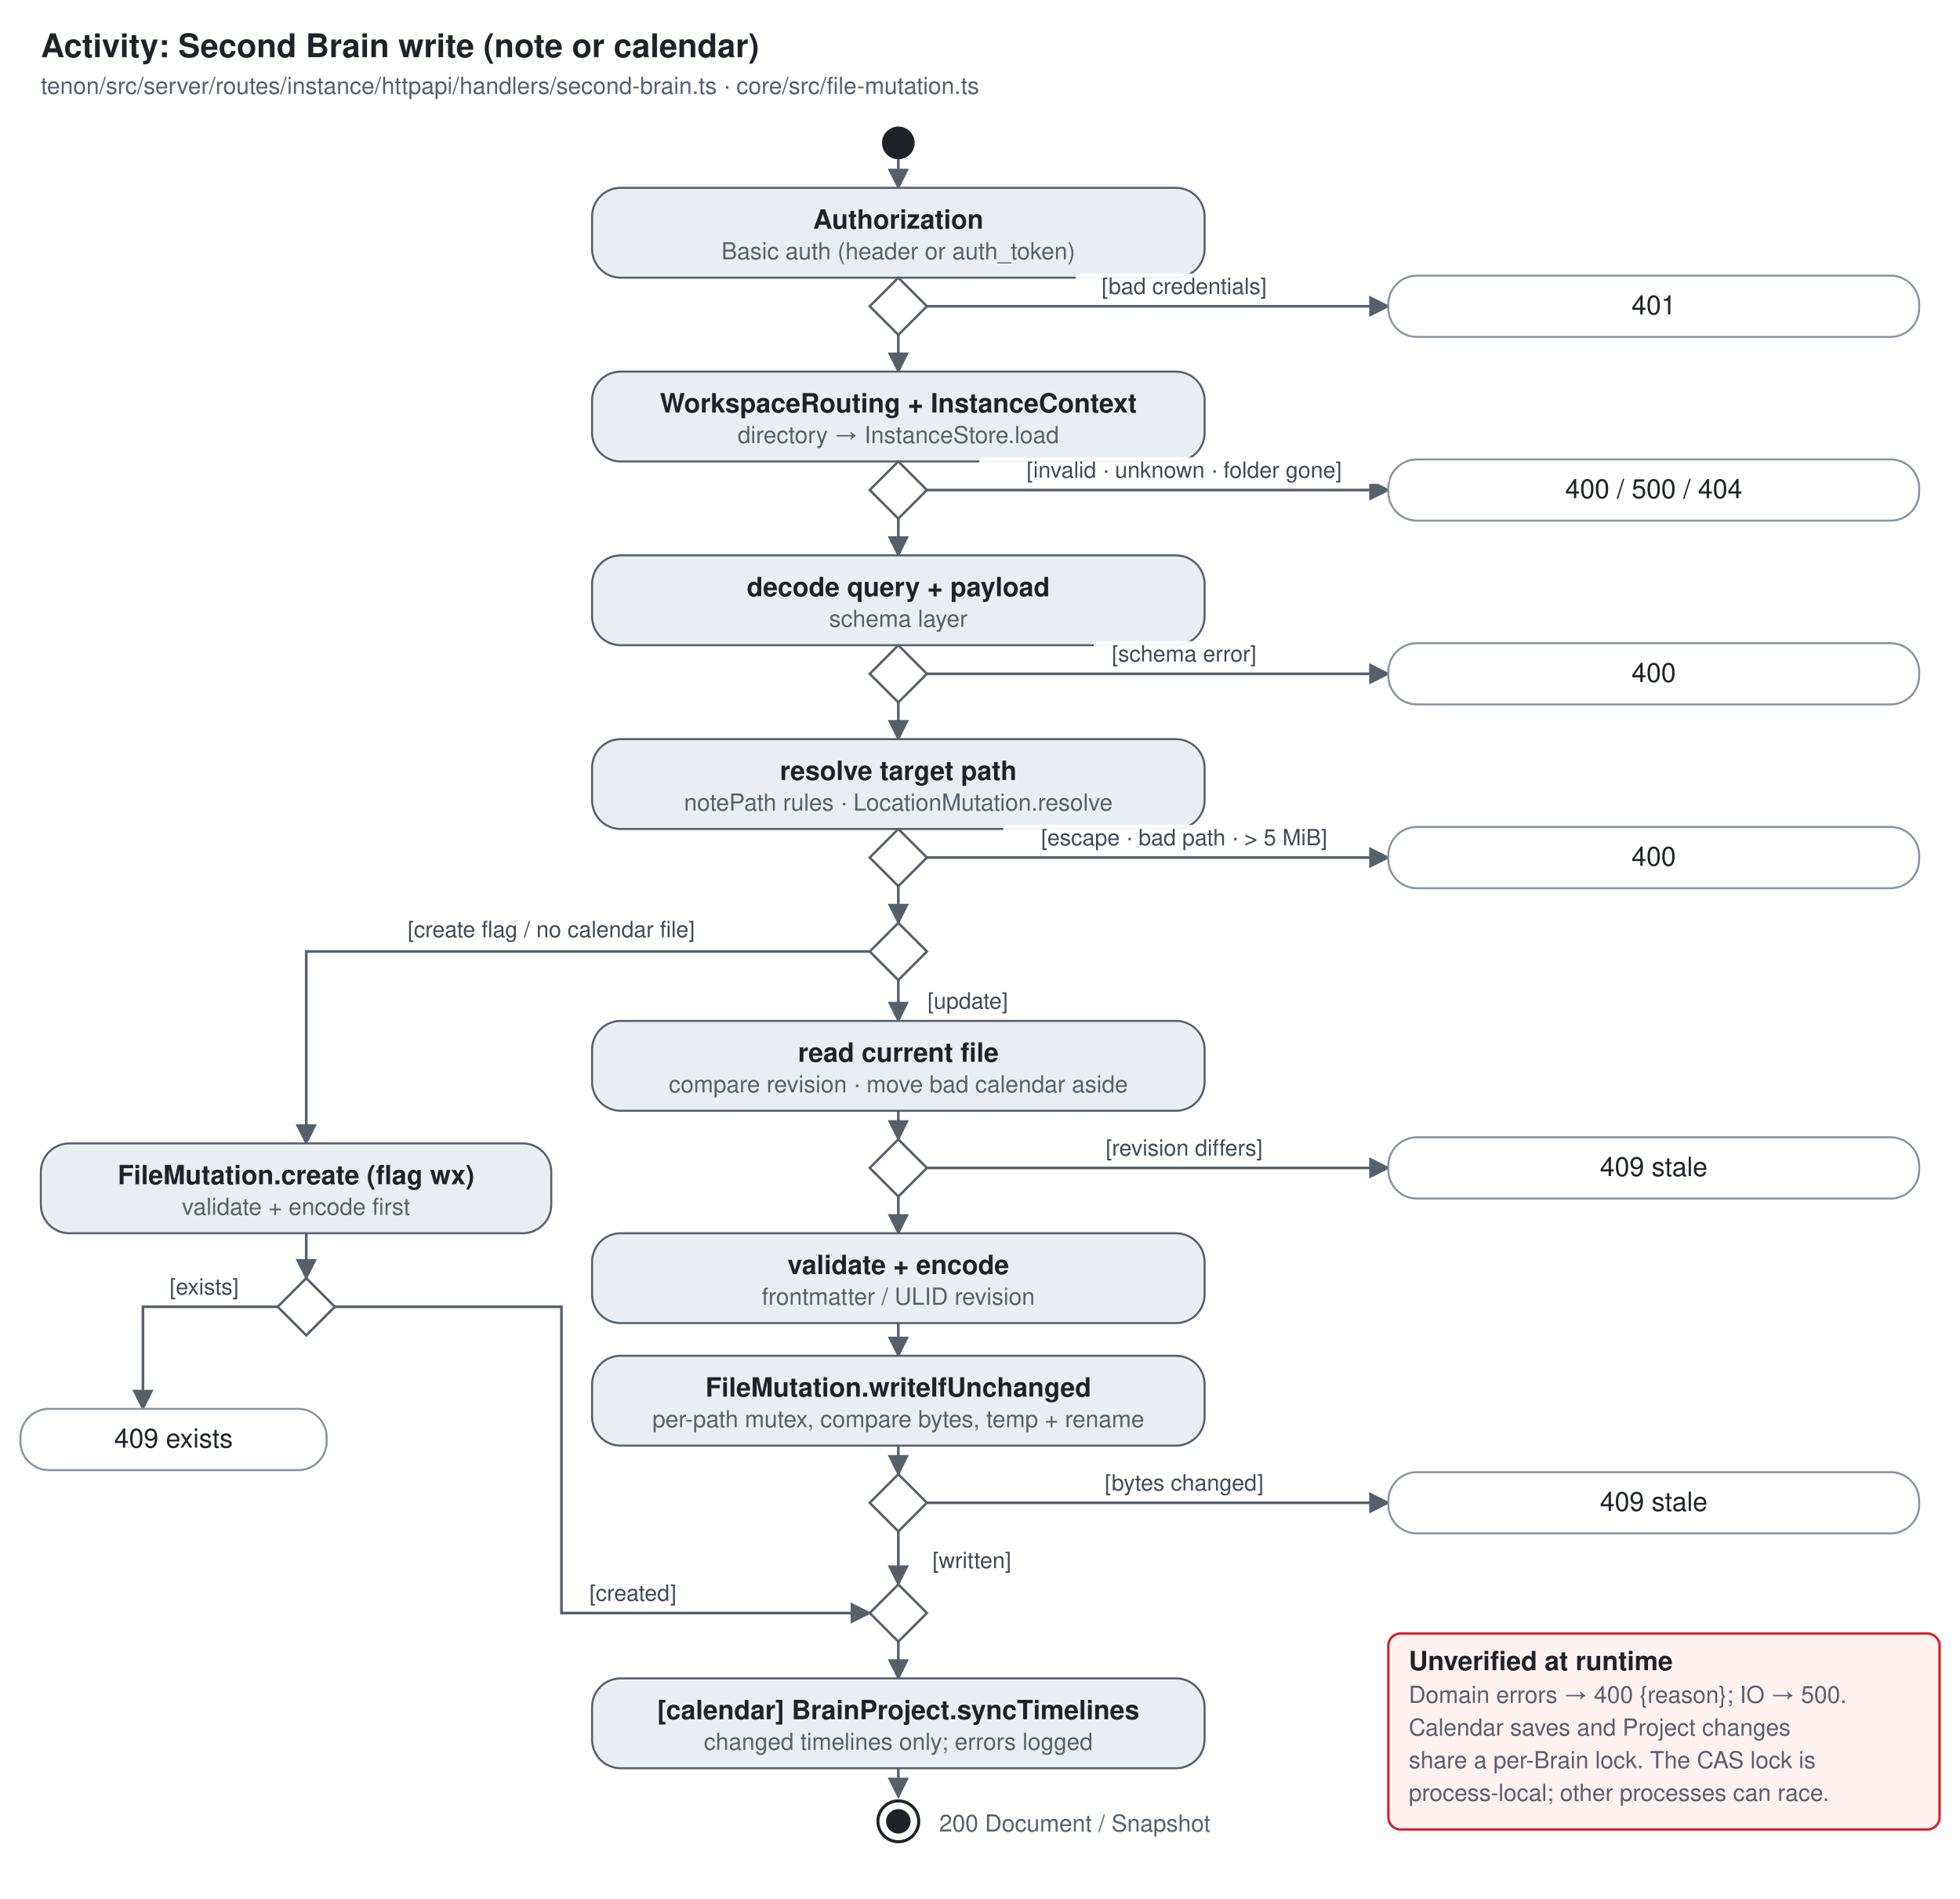
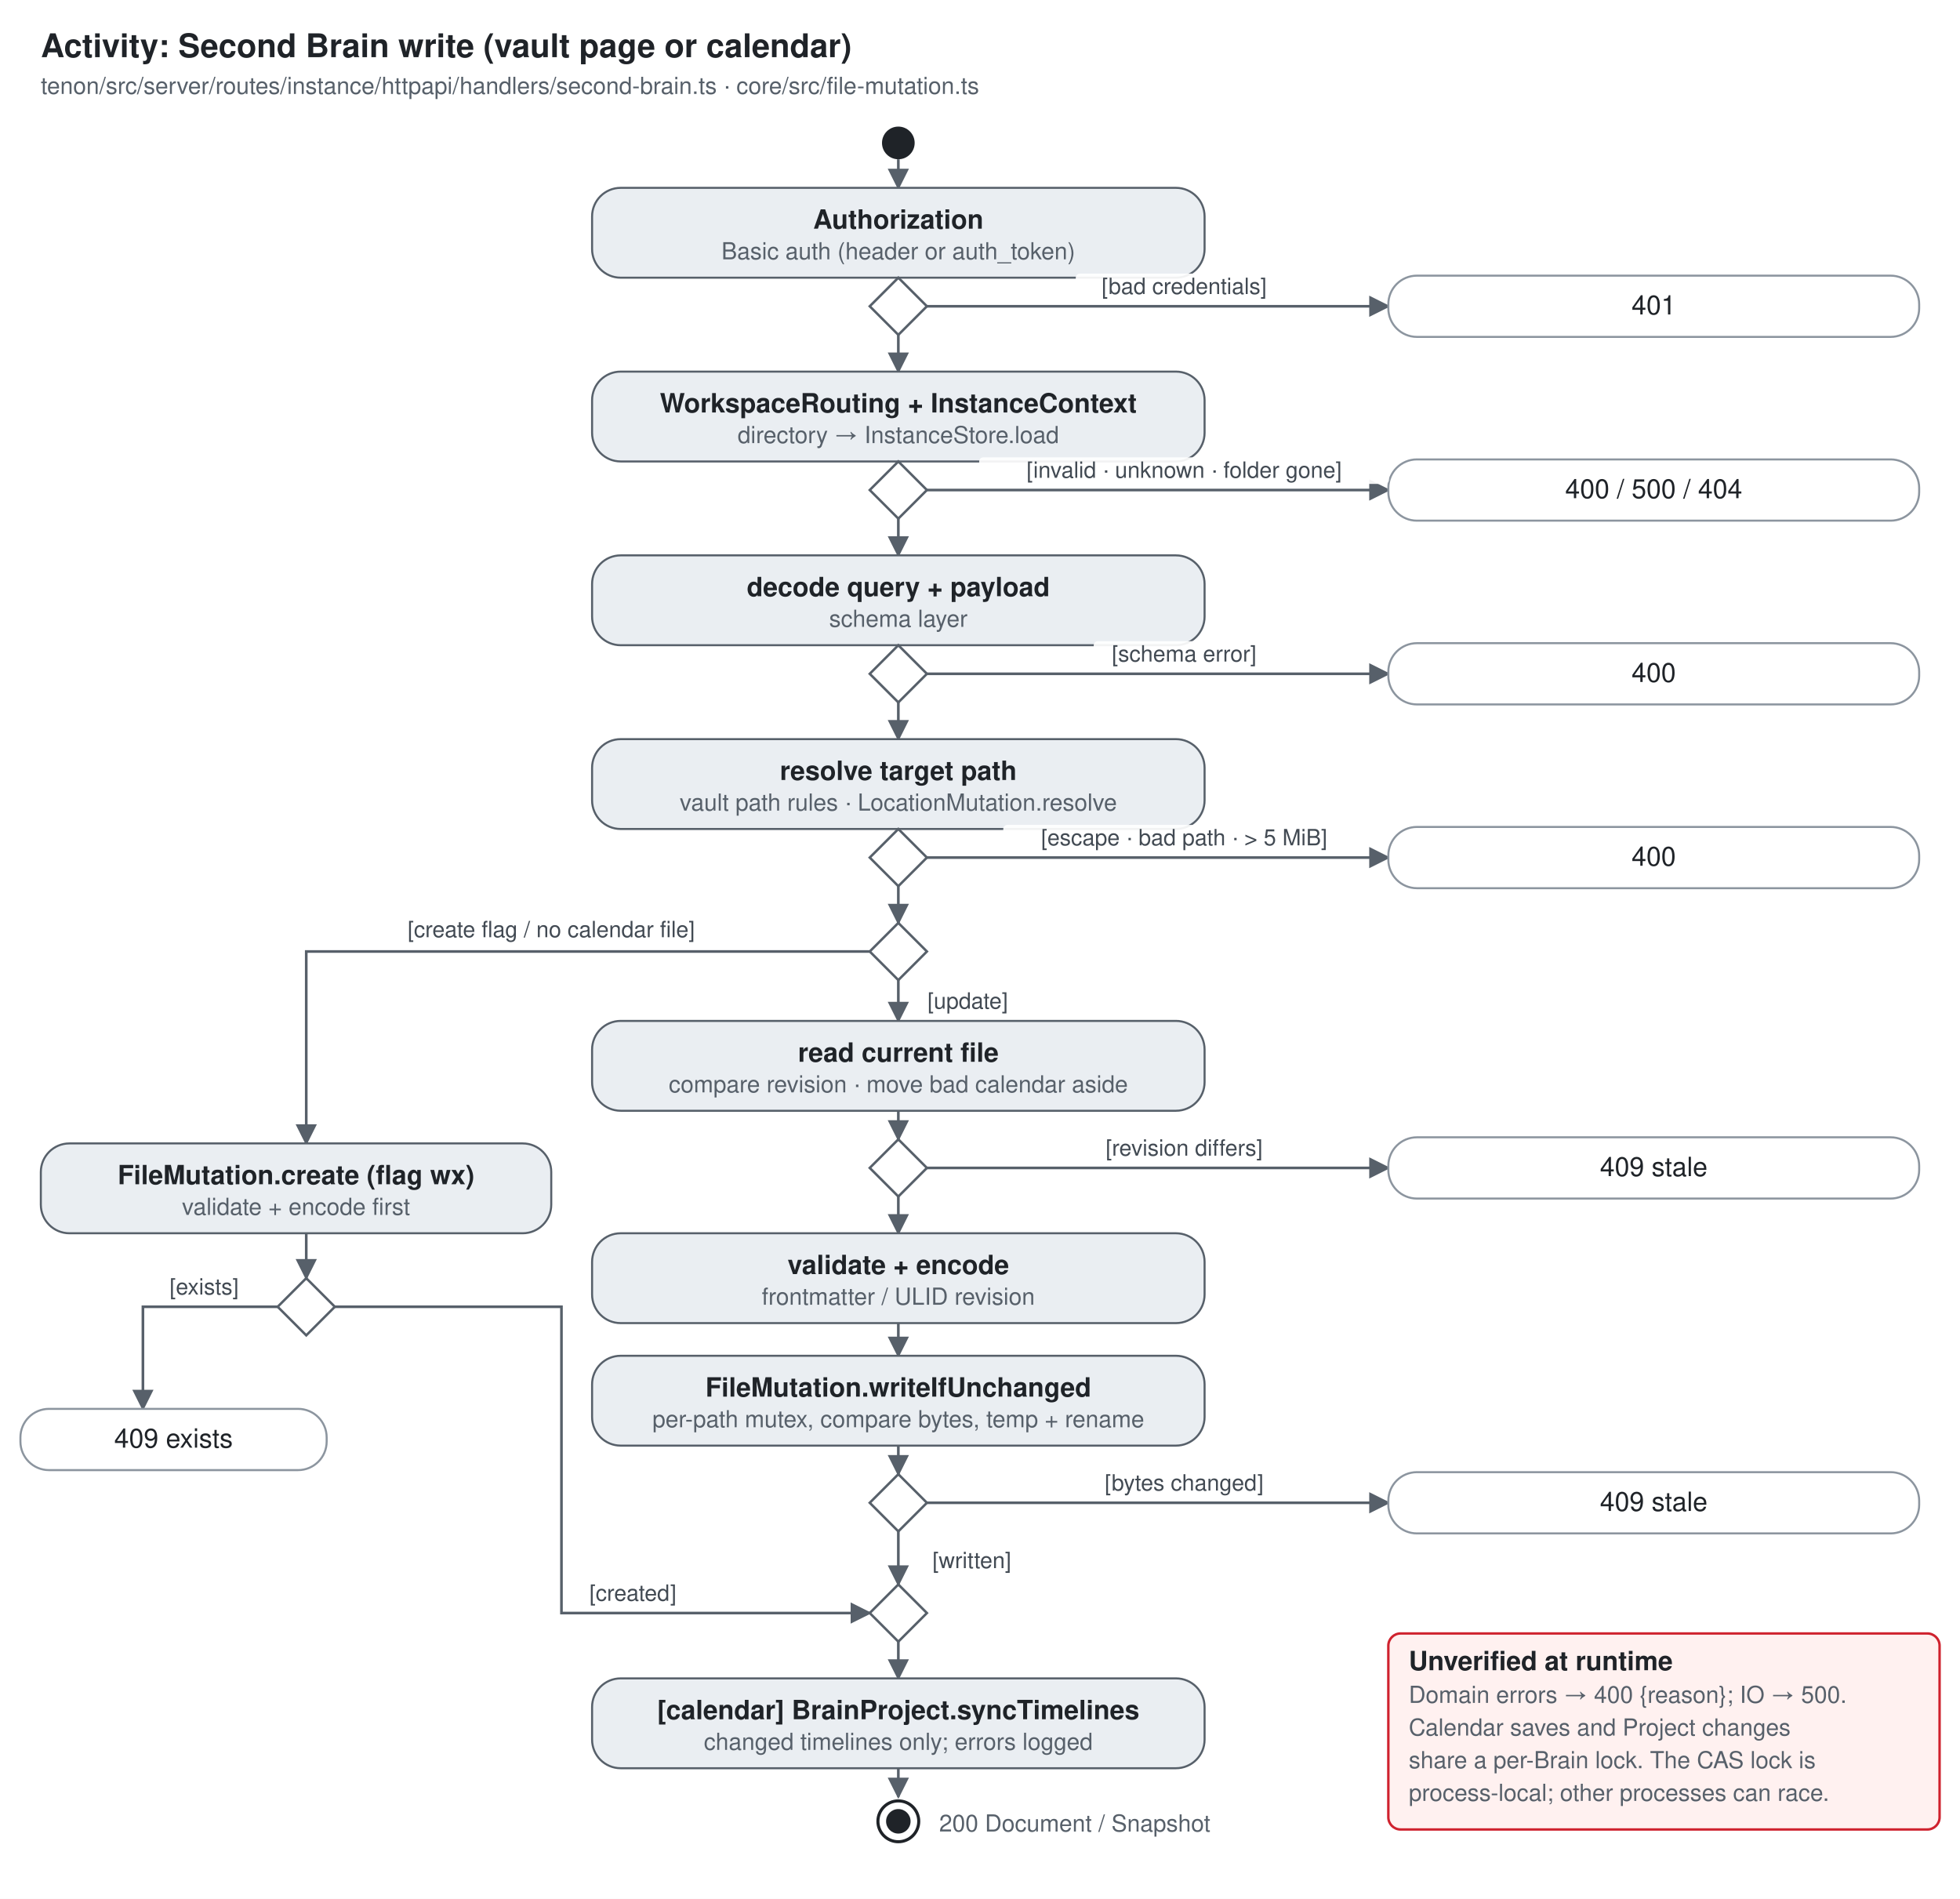
<svg xmlns="http://www.w3.org/2000/svg" viewBox="0 0 960 930" width="960" height="930" role="img" aria-labelledby="title desc">
  <style>
  .bg{fill:#ffffff}
  text{font-family:ui-sans-serif,system-ui,-apple-system,"Segoe UI",Helvetica,Arial,sans-serif;font-size:13px;fill:#1f2328}
  .t{font-weight:600}
  .s{font-size:11.5px;fill:#57606a}
  .h{font-size:16px;font-weight:600}
  .lbl{font-size:11px;fill:#424a53}
  .lblbg{fill:#ffffff;opacity:.92}
  .box{fill:#f6f8fa;stroke:#57606a;stroke-width:1.2}
  .sub{fill:#ffffff;stroke:#8c959f;stroke-width:1}
  .store{fill:#fff8e5;stroke:#9a6700;stroke-width:1.2}
  .ext{fill:#ddf4ff;stroke:#0969da;stroke-width:1.2}
  .proc{fill:#fbefff;stroke:#8250df;stroke-width:1.2}
  .zone{fill:none;stroke:#8c959f;stroke-width:1.2;stroke-dasharray:7 5}
  .zonet{font-size:12px;font-weight:600;fill:#57606a}
  .gapz{fill:#fff1f0;stroke:#cf222e;stroke-width:1.2}
  .e{fill:none;stroke:#57606a;stroke-width:1.3}
  .d{stroke-dasharray:5 4}
  .r{stroke:#cf222e}
  .sens{stroke:#bc4c00;stroke-width:2}
  .ah{fill:#57606a}
  .ahr{fill:#cf222e}
  .ahs{fill:#bc4c00}
  .life{stroke:#8c959f;stroke-width:1;stroke-dasharray:4 4}
  .act{fill:#eaeef2;stroke:#57606a;stroke-width:1}
  .frag{fill:none;stroke:#8c959f;stroke-width:1}
  .fragt{fill:#eaeef2;stroke:#8c959f;stroke-width:1}
  .dot{fill:#1f2328}
  .ring{fill:none;stroke:#1f2328;stroke-width:1.5}
  .dia{fill:#ffffff;stroke:#57606a;stroke-width:1.2}
  .bar{fill:#1f2328}
  @media (prefers-color-scheme: dark){
    .bg{fill:#0d1117}
    text{fill:#e6edf3}
    .s{fill:#9198a1} .lbl{fill:#c9d1d9} .lblbg{fill:#0d1117}
    .box{fill:#161b22;stroke:#8b949e} .sub{fill:#0d1117;stroke:#6e7681}
    .store{fill:#2b2111;stroke:#d29922} .ext{fill:#0c2d4a;stroke:#4493f8}
    .proc{fill:#271a3d;stroke:#ab7df8}
    .zone{stroke:#6e7681} .zonet{fill:#9198a1}
    .gapz{fill:#3a1517;stroke:#f85149}
    .e{stroke:#9198a1} .r{stroke:#f85149} .sens{stroke:#f0883e}
    .ah{fill:#9198a1} .ahr{fill:#f85149} .ahs{fill:#f0883e}
    .life{stroke:#6e7681} .act{fill:#21262d;stroke:#8b949e}
    .frag{stroke:#6e7681} .fragt{fill:#21262d;stroke:#6e7681}
    .dot{fill:#e6edf3} .ring{stroke:#e6edf3} .dia{fill:#0d1117;stroke:#8b949e} .bar{fill:#e6edf3}
  }
</style>
  <defs>
    <marker id="a" viewBox="0 0 10 10" refX="9" refY="5" markerWidth="8" markerHeight="8" orient="auto-start-reverse">
      <path class="ah" d="M0,0 L10,5 L0,10 z" />
    </marker>
    <marker id="ar" viewBox="0 0 10 10" refX="9" refY="5" markerWidth="8" markerHeight="8" orient="auto-start-reverse">
      <path class="ahr" d="M0,0 L10,5 L0,10 z" />
    </marker>
    <marker id="as" viewBox="0 0 10 10" refX="9" refY="5" markerWidth="8" markerHeight="8" orient="auto-start-reverse">
      <path class="ahs" d="M0,0 L10,5 L0,10 z" />
    </marker>
    <marker id="o" viewBox="0 0 10 10" refX="9" refY="5" markerWidth="9" markerHeight="9" orient="auto-start-reverse">
      <path class="e" d="M0,0 L10,5 L0,10" />
    </marker>
    <marker id="dm" viewBox="0 0 12 12" refX="1" refY="6" markerWidth="11" markerHeight="11" orient="auto-start-reverse">
      <path class="bar" d="M1,6 L6,1 L11,6 L6,11 z" />
    </marker>
  </defs>
  <rect class="bg" x="0" y="0" width="960" height="930" />
-   <text x="20" y="28" text-anchor="start" class="h">Activity: Second Brain write (note or calendar)</text>
+   <text x="20" y="28" text-anchor="start" class="h">Activity: Second Brain write (vault page or calendar)</text>
  <text x="20" y="46" text-anchor="start" class="s">tenon/src/server/routes/instance/httpapi/handlers/second-brain.ts · core/src/file-mutation.ts</text>
  <circle class="dot" cx="440" cy="70" r="8" />
  <path class="e " d="M440,78 L440,92" marker-end="url(#a)" />
  <rect class="act" x="290" y="92" width="300" height="44" rx="14" />
  <text x="440.0" y="112.0" text-anchor="middle" class="t">Authorization</text>
  <text x="440.0" y="127.0" text-anchor="middle" class="s">Basic auth (header or auth_token)</text>
  <path class="e " d="M440,136 L440,136.01" />
  <path class="dia" d="M440,136 L454,150 L440,164 L426,150 z" />
  <path class="e " d="M454,150 L680,150" marker-end="url(#a)" />
  <rect class="sub" x="680" y="135" width="260" height="30" rx="14" />
  <text x="810.0" y="154.0" text-anchor="middle">401</text>
  <path class="e " d="M440,164 L440,182" marker-end="url(#a)" />
  <rect class="act" x="290" y="182" width="300" height="44" rx="14" />
  <text x="440.0" y="202.0" text-anchor="middle" class="t">WorkspaceRouting + InstanceContext</text>
  <text x="440.0" y="217.0" text-anchor="middle" class="s">directory → InstanceStore.load</text>
  <path class="e " d="M440,226 L440,226.01" />
  <path class="dia" d="M440,226 L454,240 L440,254 L426,240 z" />
  <path class="e " d="M454,240 L680,240" marker-end="url(#a)" />
  <rect class="sub" x="680" y="225" width="260" height="30" rx="14" />
  <text x="810.0" y="244.0" text-anchor="middle">400 / 500 / 404</text>
  <path class="e " d="M440,254 L440,272" marker-end="url(#a)" />
  <rect class="act" x="290" y="272" width="300" height="44" rx="14" />
  <text x="440.0" y="292.0" text-anchor="middle" class="t">decode query + payload</text>
  <text x="440.0" y="307.0" text-anchor="middle" class="s">schema layer</text>
  <path class="e " d="M440,316 L440,316.01" />
  <path class="dia" d="M440,316 L454,330 L440,344 L426,330 z" />
  <path class="e " d="M454,330 L680,330" marker-end="url(#a)" />
  <rect class="sub" x="680" y="315" width="260" height="30" rx="14" />
  <text x="810.0" y="334.0" text-anchor="middle">400</text>
  <path class="e " d="M440,344 L440,362" marker-end="url(#a)" />
  <rect class="act" x="290" y="362" width="300" height="44" rx="14" />
  <text x="440.0" y="382.0" text-anchor="middle" class="t">resolve target path</text>
-   <text x="440.0" y="397.0" text-anchor="middle" class="s">notePath rules · LocationMutation.resolve</text>
+   <text x="440.0" y="397.0" text-anchor="middle" class="s">vault path rules · LocationMutation.resolve</text>
  <path class="e " d="M440,406 L440,406.01" />
  <path class="dia" d="M440,406 L454,420 L440,434 L426,420 z" />
  <path class="e " d="M454,420 L680,420" marker-end="url(#a)" />
  <rect class="sub" x="680" y="405" width="260" height="30" rx="14" />
  <text x="810.0" y="424.0" text-anchor="middle">400</text>
  <path class="e " d="M440,434 L440,452" marker-end="url(#a)" />
  <path class="dia" d="M440,452 L454,466 L440,480 L426,466 z" />
  <path class="e " d="M440,480 L440,500" marker-end="url(#a)" />
  <rect class="act" x="290" y="500" width="300" height="44" rx="14" />
  <text x="440.0" y="520.0" text-anchor="middle" class="t">read current file</text>
  <text x="440.0" y="535.0" text-anchor="middle" class="s">compare revision · move bad calendar aside</text>
  <path class="dia" d="M440,558 L454,572 L440,586 L426,572 z" />
  <path class="e " d="M440,544 L440,558" marker-end="url(#a)" />
  <path class="e " d="M454,572 L680,572" marker-end="url(#a)" />
  <rect class="sub" x="680" y="557" width="260" height="30" rx="14" />
  <text x="810.0" y="576.0" text-anchor="middle">409 stale</text>
  <path class="e " d="M440,586 L440,604" marker-end="url(#a)" />
  <rect class="act" x="290" y="604" width="300" height="44" rx="14" />
  <text x="440.0" y="624.0" text-anchor="middle" class="t">validate + encode</text>
  <text x="440.0" y="639.0" text-anchor="middle" class="s">frontmatter / ULID revision</text>
  <path class="e " d="M440,648 L440,664" marker-end="url(#a)" />
  <rect class="act" x="290" y="664" width="300" height="44" rx="14" />
  <text x="440.0" y="684.0" text-anchor="middle" class="t">FileMutation.writeIfUnchanged</text>
  <text x="440.0" y="699.0" text-anchor="middle" class="s">per-path mutex, compare bytes, temp + rename</text>
  <path class="dia" d="M440,722 L454,736 L440,750 L426,736 z" />
  <path class="e " d="M440,708 L440,722" marker-end="url(#a)" />
  <path class="e " d="M454,736 L680,736" marker-end="url(#a)" />
  <rect class="sub" x="680" y="721" width="260" height="30" rx="14" />
  <text x="810.0" y="740.0" text-anchor="middle">409 stale</text>
  <path class="e " d="M426,466 L150,466 L150,560" marker-end="url(#a)" />
  <rect class="act" x="20" y="560" width="250" height="44" rx="14" />
  <text x="145.0" y="580.0" text-anchor="middle" class="t">FileMutation.create (flag wx)</text>
  <text x="145.0" y="595.0" text-anchor="middle" class="s">validate + encode first</text>
  <path class="dia" d="M150,626 L164,640 L150,654 L136,640 z" />
  <path class="e " d="M150,604 L150,626" marker-end="url(#a)" />
  <path class="e " d="M136,640 L70,640 L70,690" marker-end="url(#a)" />
  <rect class="sub" x="10" y="690" width="150" height="30" rx="14" />
  <text x="85.0" y="709.0" text-anchor="middle">409 exists</text>
  <path class="e " d="M164,640 L275,640 L275,790 L426,790" marker-end="url(#a)" />
  <path class="dia" d="M440,776 L454,790 L440,804 L426,790 z" />
  <path class="e " d="M440,750 L440,776" marker-end="url(#a)" />
  <path class="e " d="M440,804 L440,822" marker-end="url(#a)" />
  <rect class="act" x="290" y="822" width="300" height="44" rx="14" />
  <text x="440.0" y="842.0" text-anchor="middle" class="t">[calendar] BrainProject.syncTimelines</text>
  <text x="440.0" y="857.0" text-anchor="middle" class="s">changed timelines only; errors logged</text>
  <path class="e " d="M440,866 L440,880" marker-end="url(#a)" />
  <circle class="ring" cx="440" cy="892" r="10" />
  <circle class="dot" cx="440" cy="892" r="6" />
  <text x="460" y="897" text-anchor="start" class="s">200 Document / Snapshot</text>
  <rect class="gapz" x="680" y="800" width="270" height="96" rx="6" />
  <text x="690" y="818" text-anchor="start" class="t">Unverified at runtime</text>
  <text x="690" y="834" text-anchor="start" class="s">Domain errors → 400 {reason}; IO → 500.</text>
  <text x="690" y="850" text-anchor="start" class="s">Calendar saves and Project changes</text>
  <text x="690" y="866" text-anchor="start" class="s">share a per-Brain lock. The CAS lock is</text>
  <text x="690" y="882" text-anchor="start" class="s">process-local; other processes can race.</text>
  <rect class="lblbg" x="526.9" y="134.0" width="106.3" height="13" rx="2" />
  <text class="lbl" x="580" y="144" text-anchor="middle">[bad credentials]</text>
  <rect class="lblbg" x="479.6" y="224.0" width="200.7" height="13" rx="2" />
  <text class="lbl" x="580" y="234" text-anchor="middle">[invalid · unknown · folder gone]</text>
  <rect class="lblbg" x="535.7" y="314.0" width="88.6" height="13" rx="2" />
  <text class="lbl" x="580" y="324" text-anchor="middle">[schema error]</text>
  <rect class="lblbg" x="491.4" y="404.0" width="177.1" height="13" rx="2" />
  <text class="lbl" x="580" y="414" text-anchor="middle">[escape · bad path · &gt; 5 MiB]</text>
  <rect class="lblbg" x="447.4" y="484.0" width="53.2" height="13" rx="2" />
  <text class="lbl" x="474" y="494" text-anchor="middle">[update]</text>
  <rect class="lblbg" x="523.9" y="556.0" width="112.2" height="13" rx="2" />
  <text class="lbl" x="580" y="566" text-anchor="middle">[revision differs]</text>
  <rect class="lblbg" x="532.8" y="720.0" width="94.5" height="13" rx="2" />
  <text class="lbl" x="580" y="730" text-anchor="middle">[bytes changed]</text>
  <rect class="lblbg" x="172.6" y="449.0" width="194.8" height="13" rx="2" />
  <text class="lbl" x="270" y="459" text-anchor="middle">[create flag / no calendar file]</text>
  <rect class="lblbg" x="73.4" y="624.0" width="53.2" height="13" rx="2" />
  <text class="lbl" x="100" y="634" text-anchor="middle">[exists]</text>
  <rect class="lblbg" x="280.4" y="774.0" width="59.1" height="13" rx="2" />
  <text class="lbl" x="310" y="784" text-anchor="middle">[created]</text>
  <rect class="lblbg" x="446.4" y="758.0" width="59.1" height="13" rx="2" />
  <text class="lbl" x="476" y="768" text-anchor="middle">[written]</text>
</svg>
